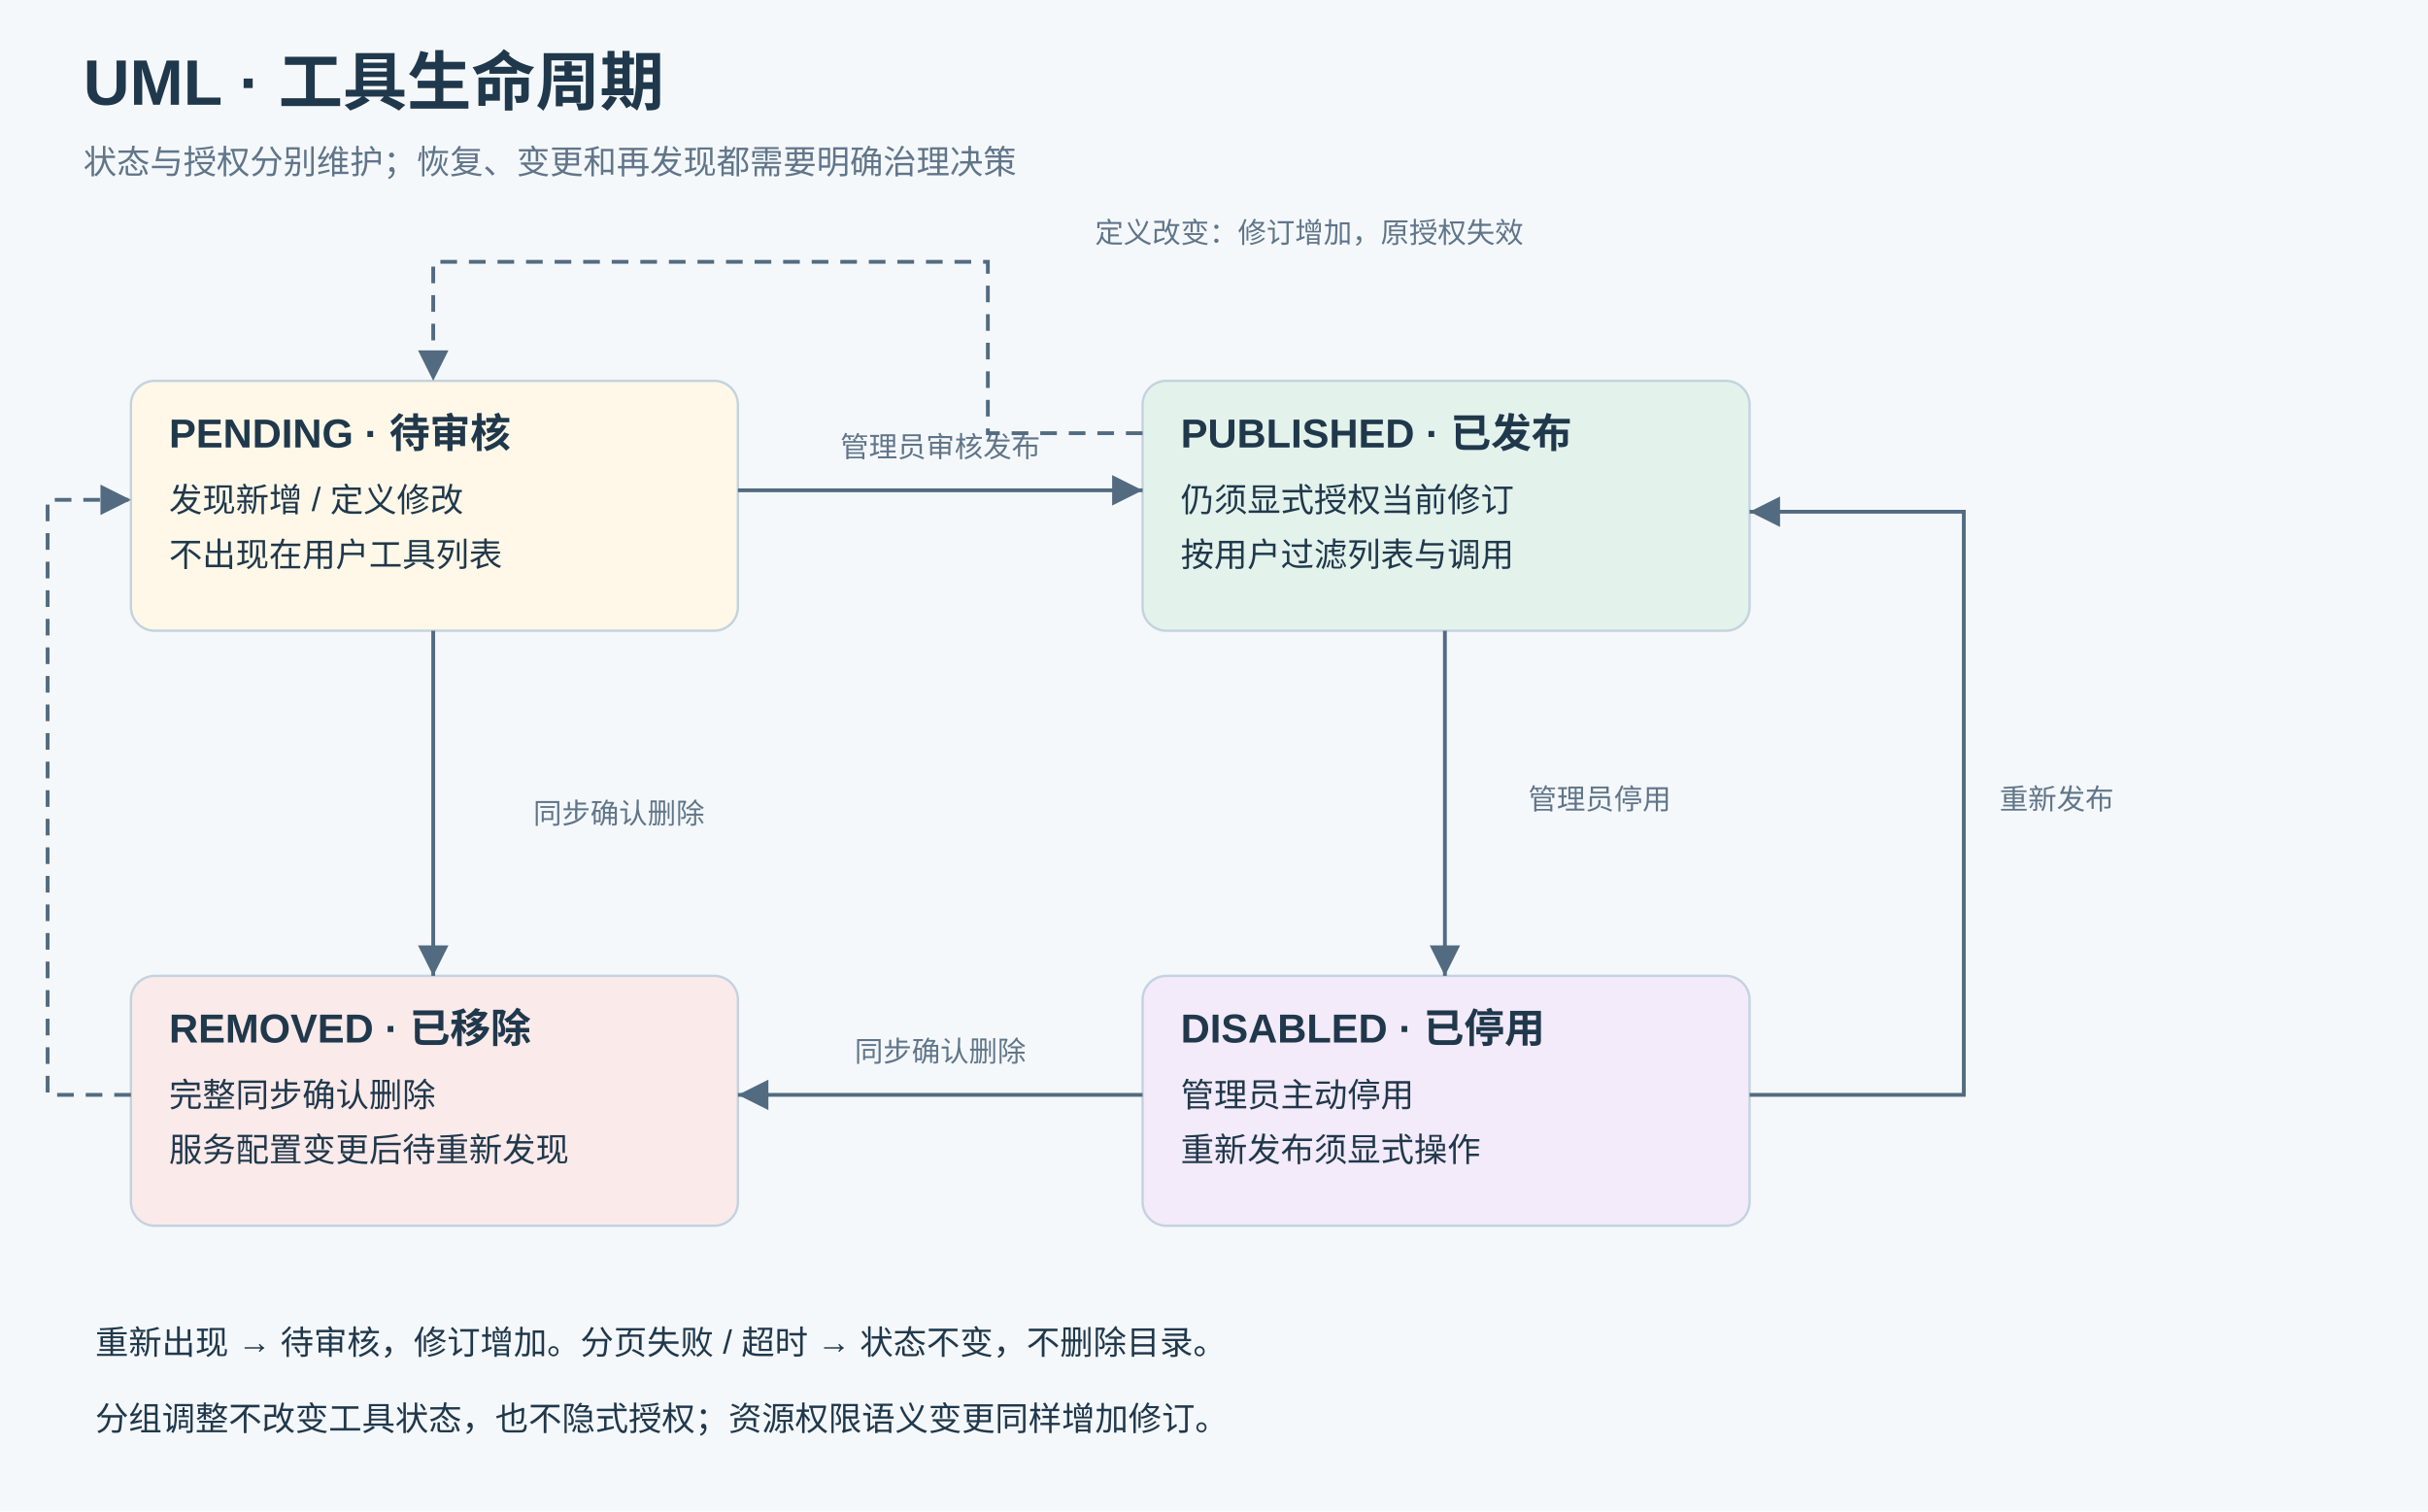
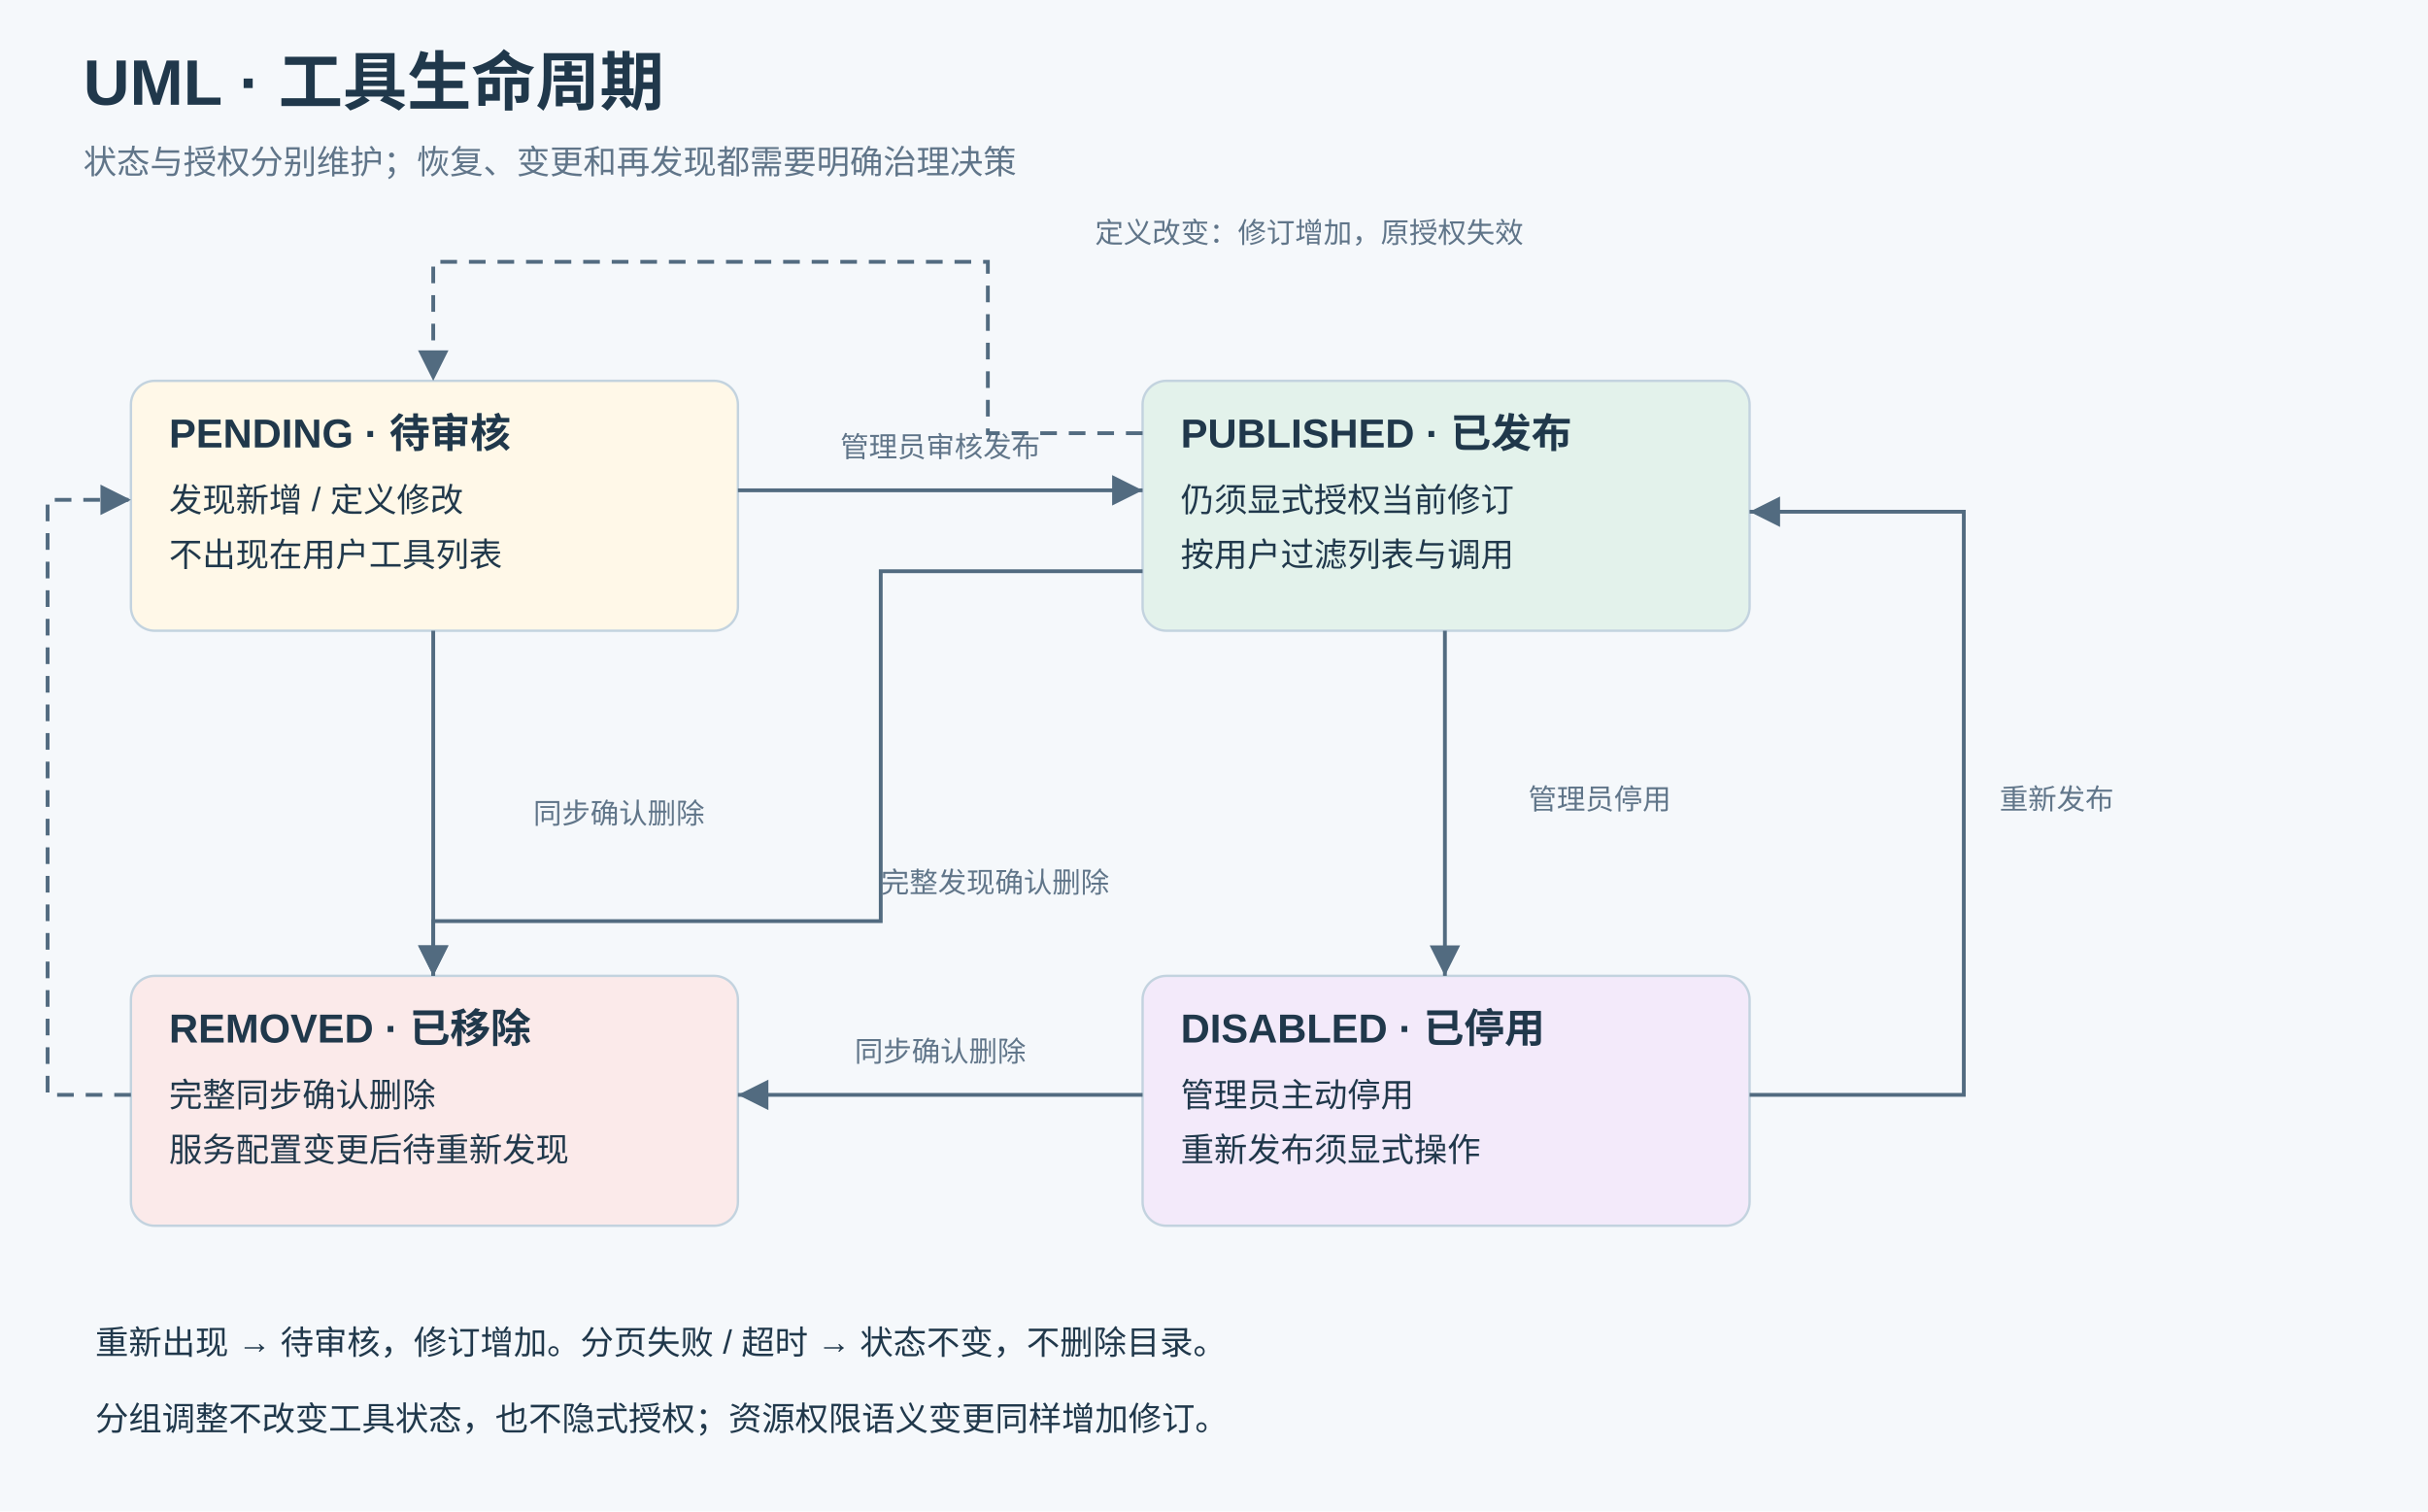
<svg xmlns="http://www.w3.org/2000/svg" width="1020" height="635" viewBox="0 0 1020 635" role="img" aria-label="UML · 工具生命周期">
  <defs>
    <marker id="arrow" markerWidth="9" markerHeight="9" refX="8" refY="4" orient="auto" markerUnits="strokeWidth">
      <path d="M0,0 L8,4 L0,8" fill="#526b80" />
    </marker>
    <marker id="open" markerWidth="11" markerHeight="11" refX="9" refY="5" orient="auto">
      <path d="M1,1 L9,5 L1,9" fill="none" stroke="#526b80" />
    </marker>
    <style>text{font-family:Arial,"Noto Sans CJK SC","Microsoft YaHei",sans-serif;fill:#20384b}.title{font-size:27px;font-weight:700}.sub{font-size:14px;fill:#607589}.label{font-size:14px}.small{font-size:12px;fill:#607589}.heading{font-size:17px;font-weight:700}.line{fill:none;stroke:#526b80;stroke-width:1.6;marker-end:url(#arrow)}.dashed{stroke-dasharray:7 5}.lifeline{stroke:#c2d0db;stroke-width:1.3;stroke-dasharray:6 5}</style>
  </defs>
  <rect width="1020" height="635" fill="#f5f8fb" />
  <text x="35" y="44" class="title">UML · 工具生命周期</text>
  <text x="35" y="73" class="sub">状态与授权分别维护；恢复、变更和再发现都需要明确治理决策</text>
  <rect x="55" y="160" width="255" height="105" rx="10" fill="#fff8e8" stroke="#c3d3df" />
  <text x="71" y="188" class="heading">PENDING · 待审核</text>
  <text x="71" y="215" class="label">发现新增 / 定义修改</text>
  <text x="71" y="238" class="label">不出现在用户工具列表</text>
  <rect x="480" y="160" width="255" height="105" rx="10" fill="#e3f2eb" stroke="#c3d3df" />
  <text x="496" y="188" class="heading">PUBLISHED · 已发布</text>
  <text x="496" y="215" class="label">仍须显式授权当前修订</text>
  <text x="496" y="238" class="label">按用户过滤列表与调用</text>
  <rect x="480" y="410" width="255" height="105" rx="10" fill="#f3eafa" stroke="#c3d3df" />
  <text x="496" y="438" class="heading">DISABLED · 已停用</text>
  <text x="496" y="465" class="label">管理员主动停用</text>
  <text x="496" y="488" class="label">重新发布须显式操作</text>
  <rect x="55" y="410" width="255" height="105" rx="10" fill="#fbeaea" stroke="#c3d3df" />
  <text x="71" y="438" class="heading">REMOVED · 已移除</text>
  <text x="71" y="465" class="label">完整同步确认删除</text>
  <text x="71" y="488" class="label">服务配置变更后待重新发现</text>
  <path class="line" d="M310 206 H480" />
  <text x="395" y="192" class="small" text-anchor="middle">管理员审核发布</text>
  <path class="line" d="M607 265 V410" />
  <text x="672" y="340" class="small" text-anchor="middle">管理员停用</text>
  <path class="line" d="M735 460 H825 V215 H735" />
  <text x="864" y="340" class="small" text-anchor="middle">重新发布</text>
  <path class="line" d="M480 460 H310" />
  <text x="395" y="446" class="small" text-anchor="middle">同步确认删除</text>
  <path class="line dashed" d="M480 182 H415 V110 H182 V160" />
  <text x="550" y="102" class="small" text-anchor="middle">定义改变：修订增加，原授权失效</text>
  <path class="line" d="M182 265 V410" />
  <text x="260" y="346" class="small" text-anchor="middle">同步确认删除</text>
  <path class="line dashed" d="M55 460 H20 V210 H55" />
+   <path class="line" d="M480 240 H370 V387 H182 V410" />
+   <text x="370" y="375" class="small">完整发现确认删除</text>
  <text x="40" y="569" class="label">重新出现 → 待审核，修订增加。分页失败 / 超时 → 状态不变，不删除目录。</text>
  <text x="40" y="601" class="label">分组调整不改变工具状态，也不隐式授权；资源权限语义变更同样增加修订。</text>
</svg>
